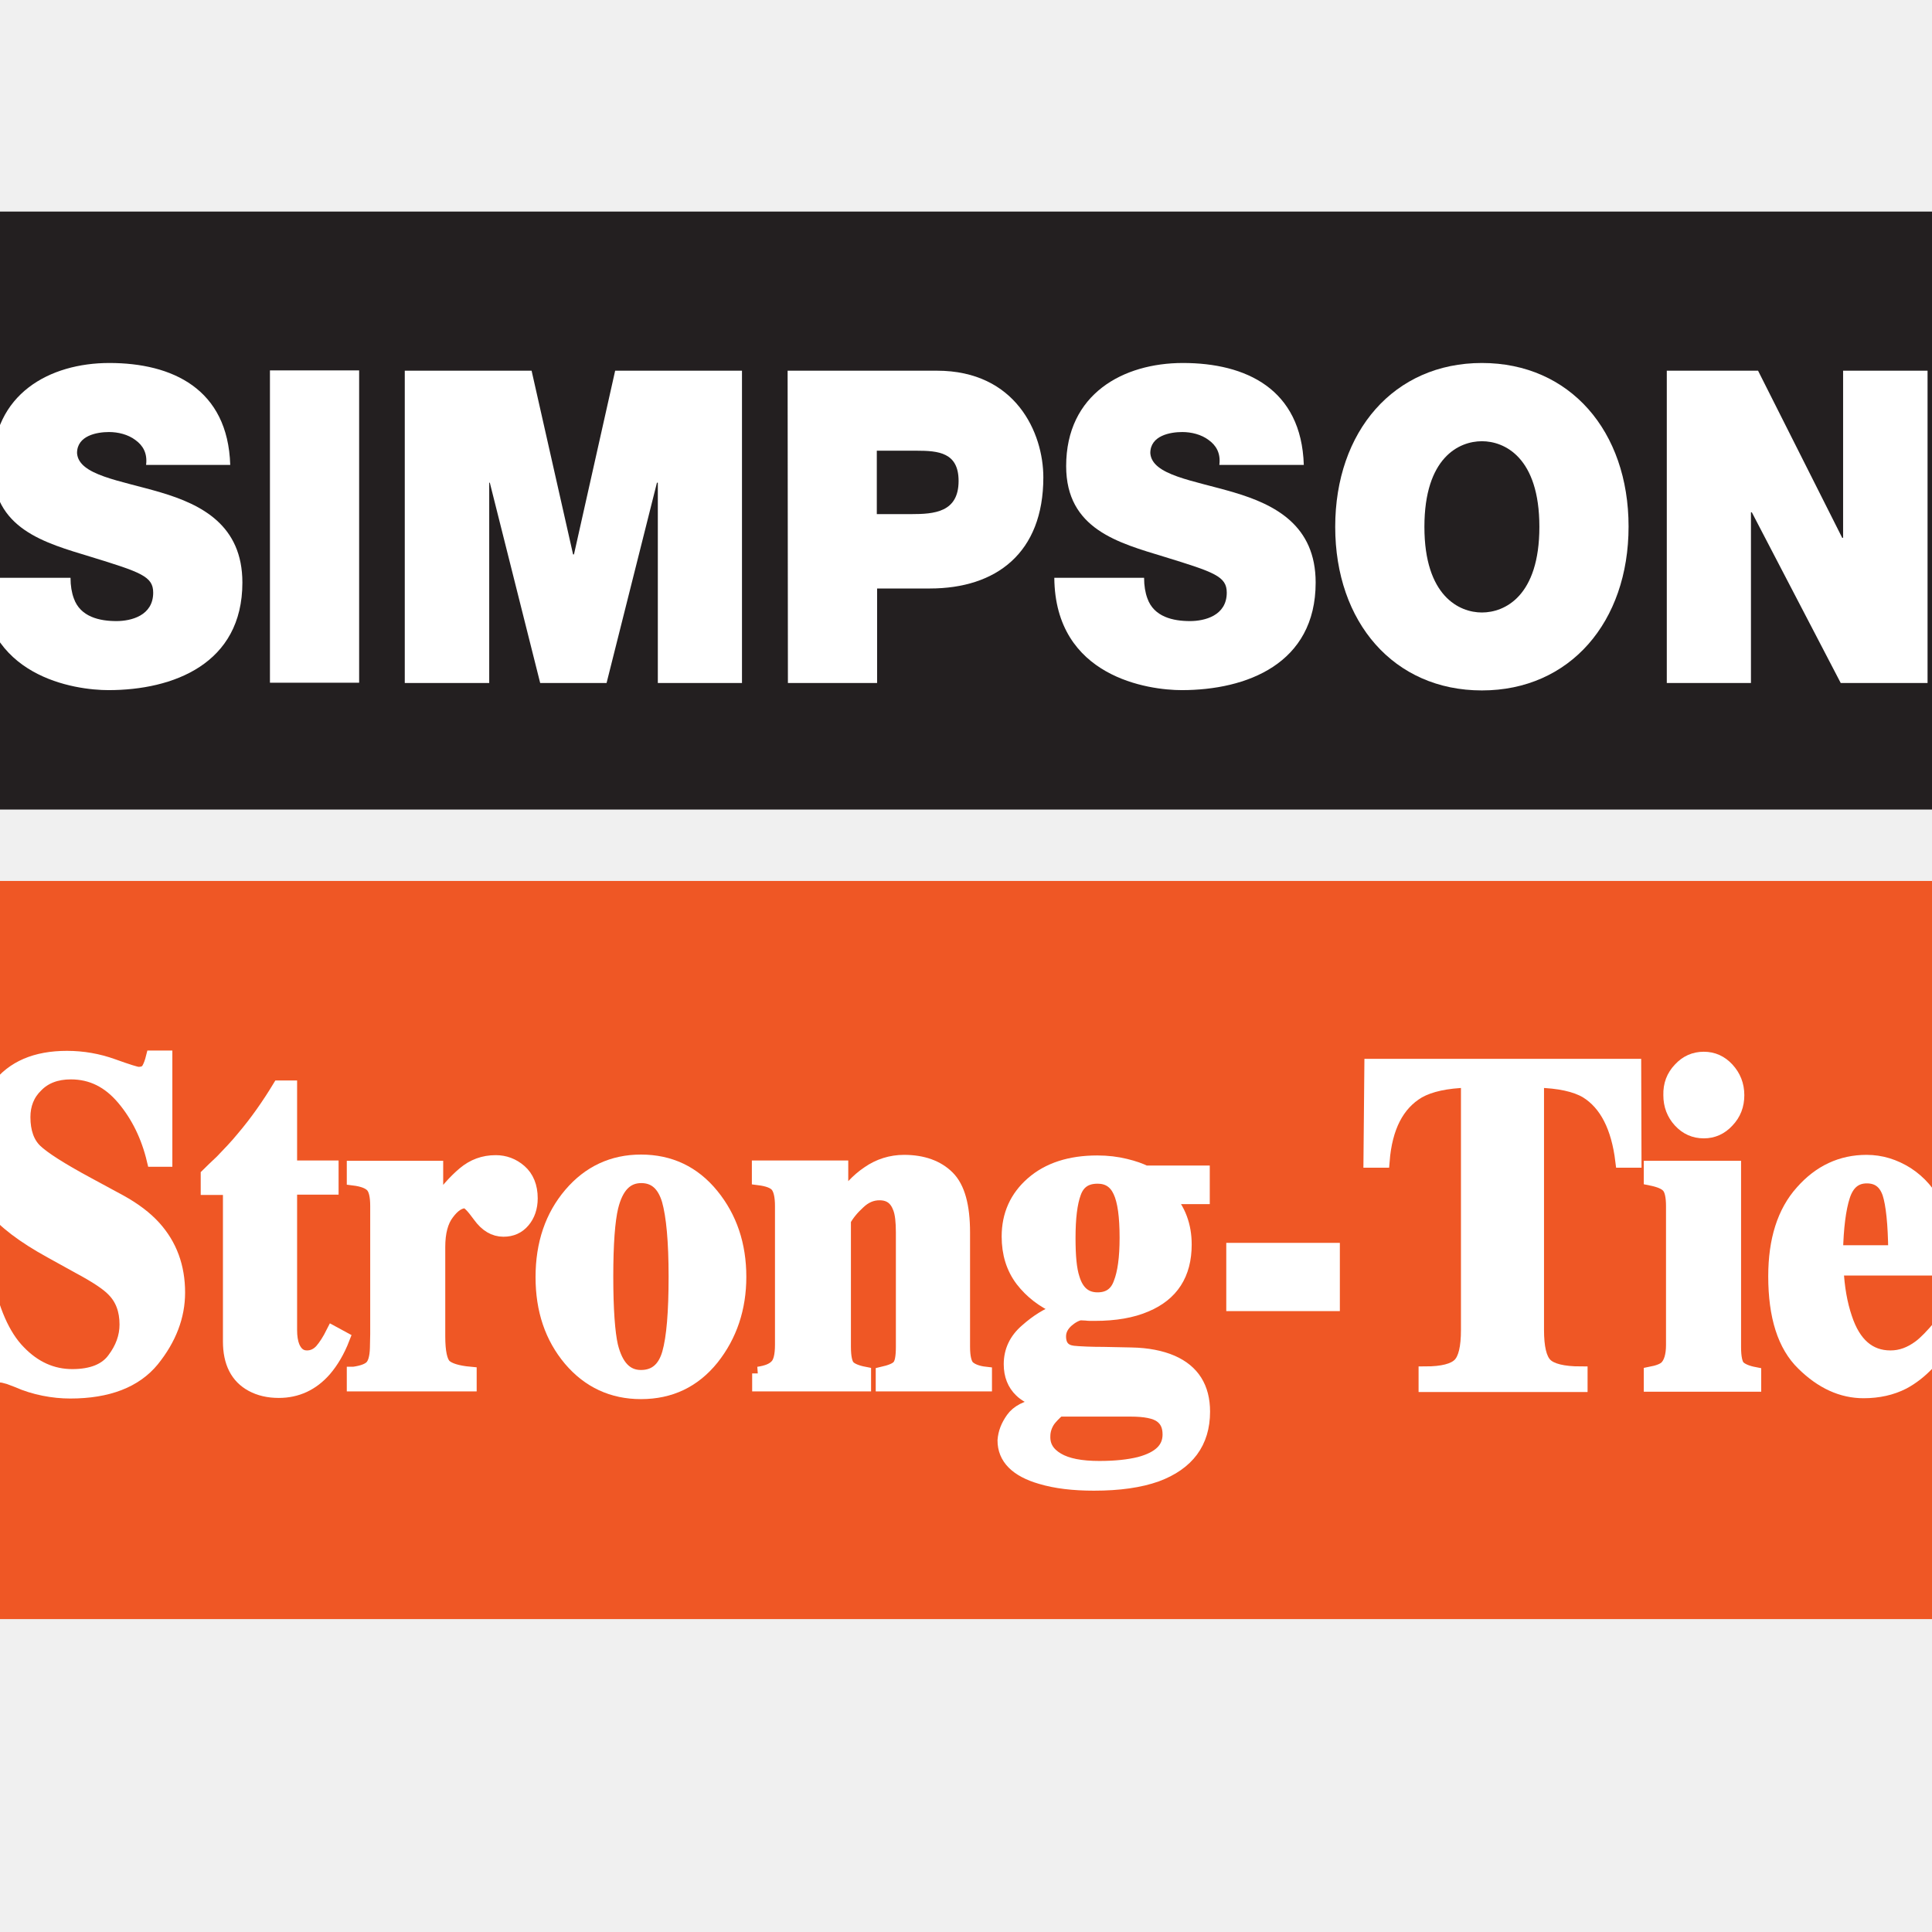
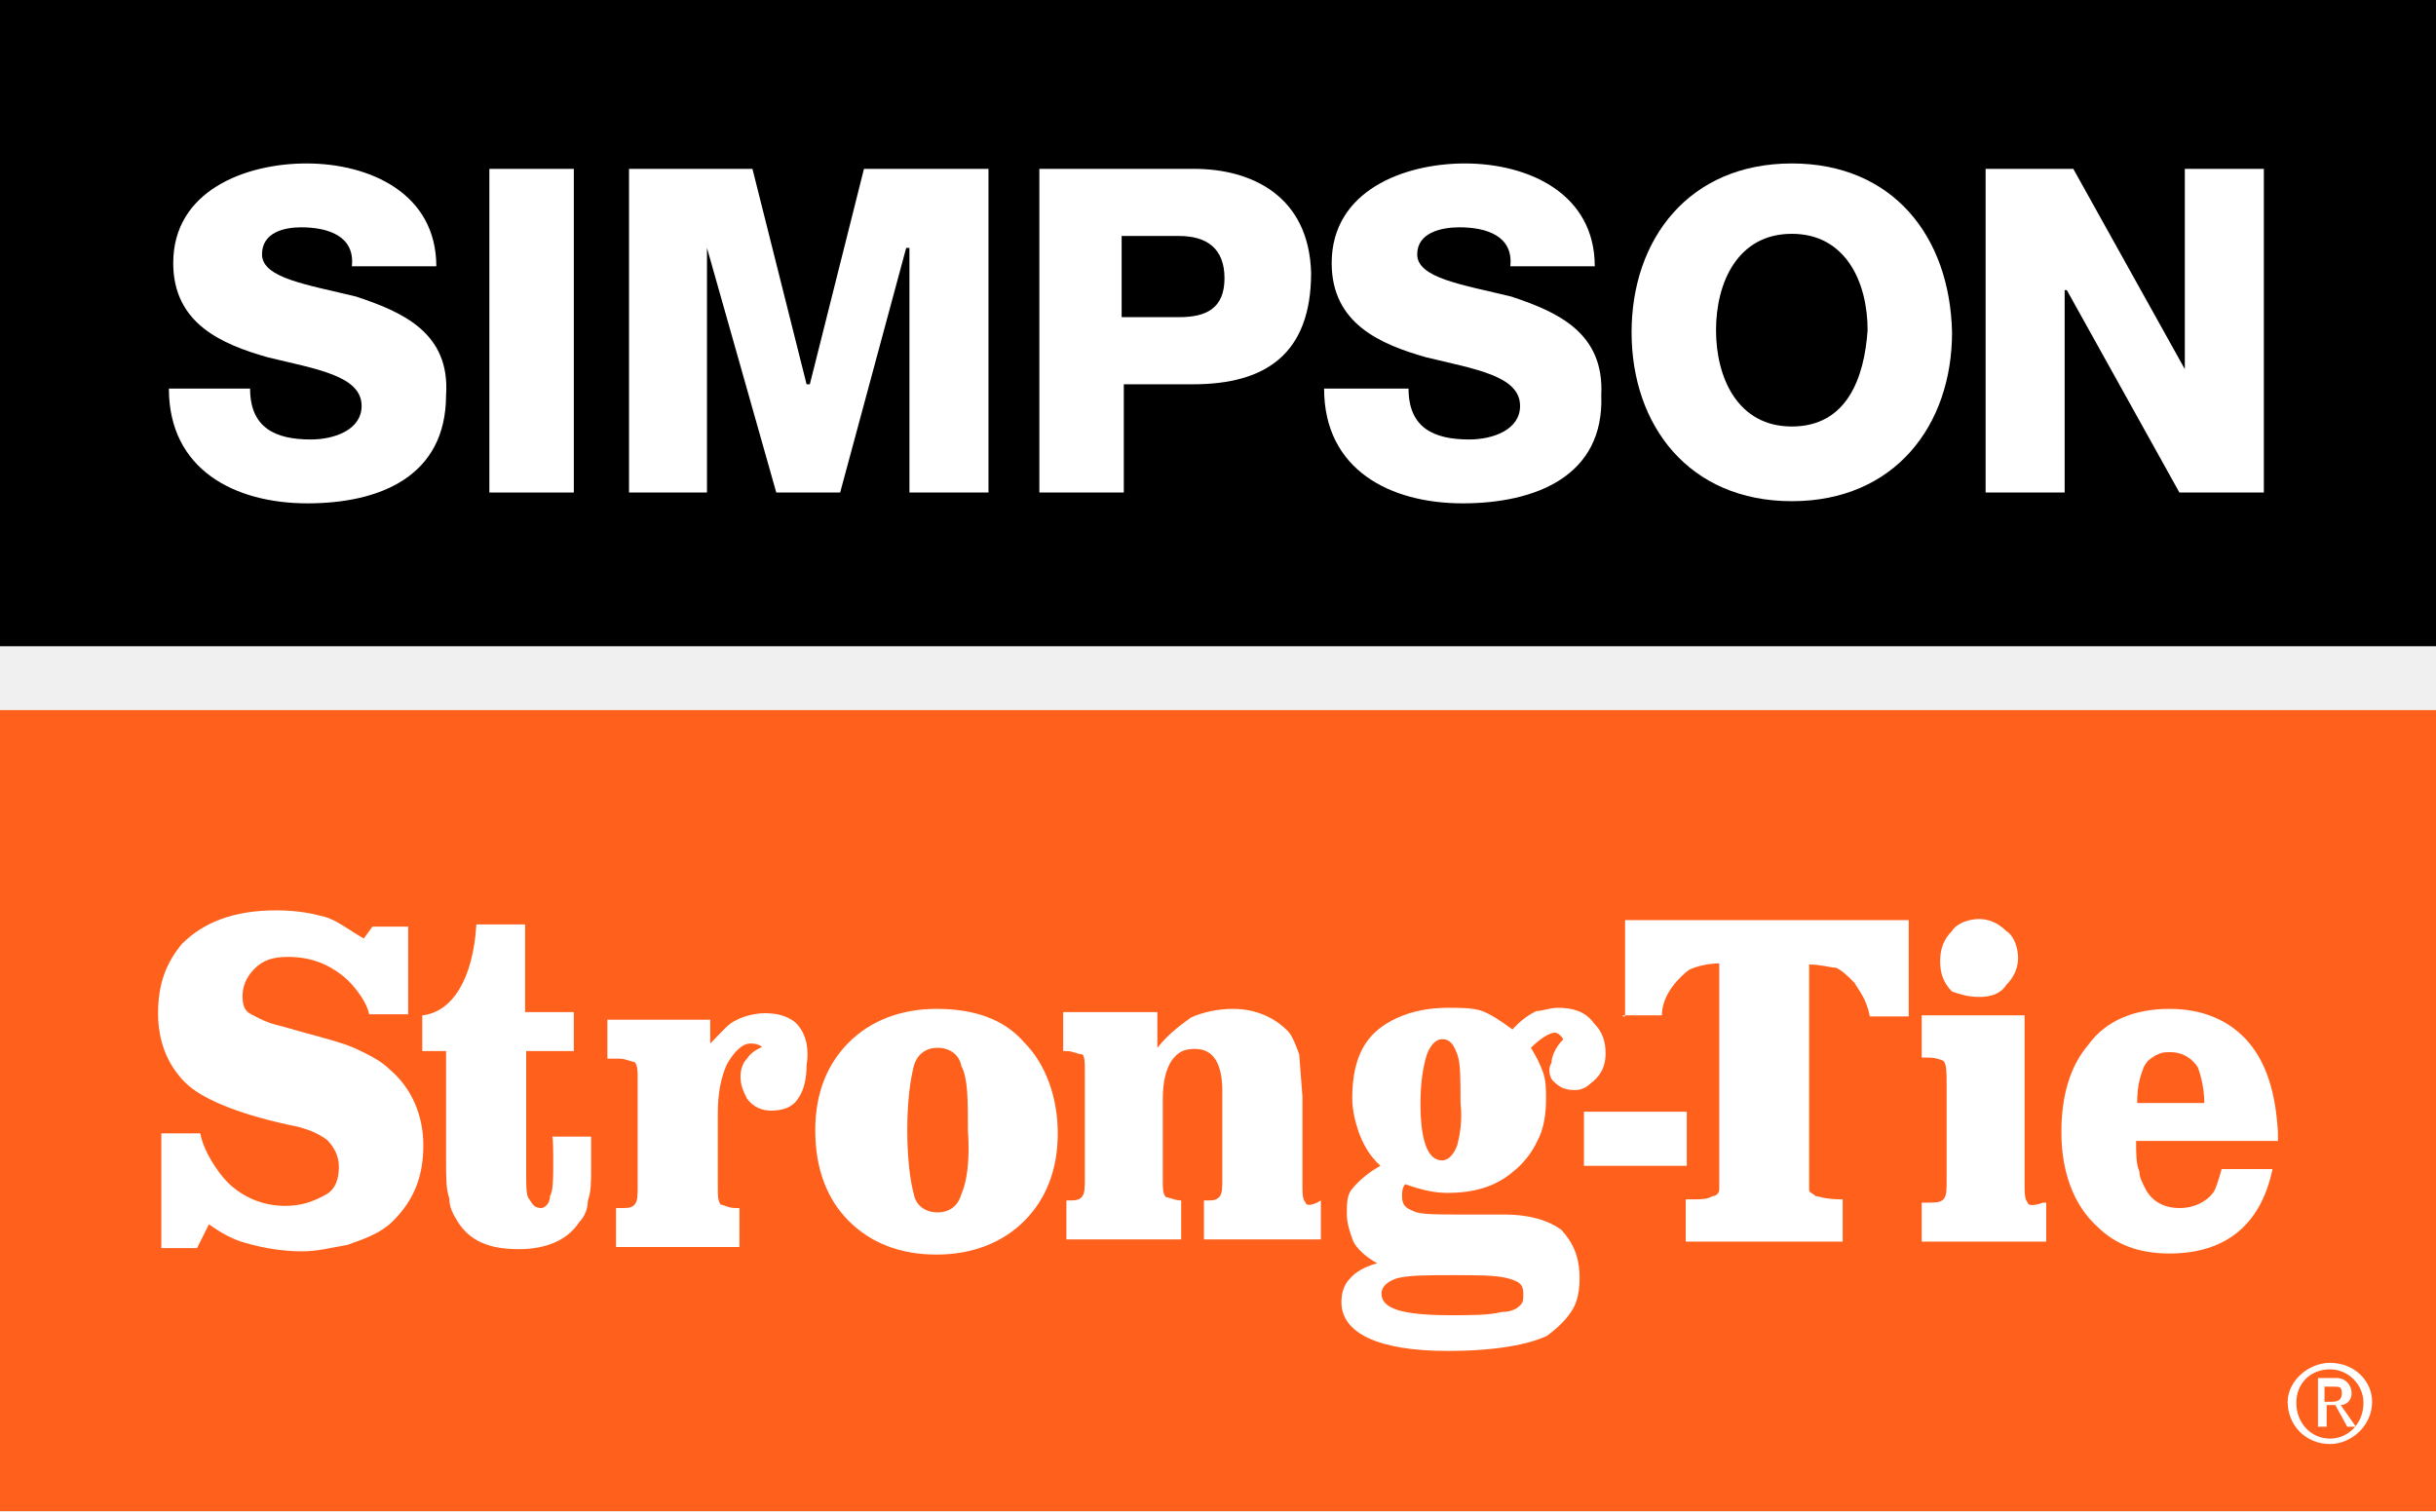
- <svg xmlns="http://www.w3.org/2000/svg" version="1.1" id="layer" x="0px" y="0px" viewBox="0 0 652 652" style="enable-background:new 0 0 652 652;" xml:space="preserve">
+ <svg xmlns="http://www.w3.org/2000/svg" version="1.1" class="sstLogo" x="0px" y="0px" width="100%" height="100%" viewBox="0 0 225 139.6" xml:space="preserve">
  <style type="text/css">
- 	.st0{fill:#231F20;}
- 	.st1{fill:#EF5725;}
- 	.st2{fill:#FFFFFF;}
- 	.st3{fill:none;stroke:#FFFFFF;stroke-width:4.53;stroke-miterlimit:10;}
- </style>
-   <rect x="-59.1" y="71.4" class="st0" width="761.4" height="201.8" />
-   <rect x="-59.1" y="297.3" class="st1" width="761.4" height="249.1" />
-   <path class="st2" d="M23.8,195c0,2.7,0.4,5,1.1,6.9c2.2,6.3,8.7,7.7,14.4,7.7c4.9,0,12.4-1.8,12.4-9.6c0-5.5-4.2-6.9-21.1-12.1  c-15.4-4.7-33.1-9.3-33.1-30.6c0-24.4,19.3-34.8,39.4-34.8c21.2,0,40,8.7,40.8,34.4H49.3c0.5-4-1.1-6.6-3.6-8.4  c-2.5-1.9-5.9-2.7-8.9-2.7c-4.1,0-10.8,1.2-10.8,7.1c0.5,7.5,14.5,9.2,28.3,13.3c13.8,4.1,27.5,11.1,27.5,30.4  c0,27.5-23.4,36.3-45.2,36.3c-11.1,0-42.7-4.3-43-37.9" />
-   <rect x="91.1" y="125" class="st2" width="30.1" height="105.4" />
-   <polyline class="st2" points="136.6,125.1 179.4,125.1 193.4,187.1 193.7,187.1 207.6,125.1 250.4,125.1 250.4,230.5 222,230.5   222,162.9 221.7,162.9 204.7,230.5 182.3,230.5 165.3,162.9 165.1,162.9 165.1,230.5 136.6,230.5 " />
-   <path class="st2" d="M265.8,125.1h50.4c26.6,0,35.9,21,35.9,36c0,25.5-15.9,37.5-38.3,37.5h-17.8v31.9h-30.1 M295.9,173.5h11.6  c7.8,0,16-0.6,16-11.2c0-9.6-6.8-10.2-14.2-10.2h-13.4V173.5z" />
-   <path class="st2" d="M386.1,195c0,2.7,0.4,5,1.1,6.9c2.2,6.3,8.7,7.7,14.4,7.7c4.9,0,12.4-1.8,12.4-9.6c0-5.5-4.2-6.9-21.1-12.1  c-15.4-4.7-33.1-9.3-33.1-30.6c0-24.4,19.3-34.8,39.4-34.8c21.2,0,40,8.7,40.8,34.4h-28.5c0.5-4-1.1-6.6-3.6-8.4  c-2.5-1.9-5.9-2.7-8.9-2.7c-4.1,0-10.8,1.2-10.8,7.1c0.5,7.5,14.5,9.2,28.3,13.3c13.8,4.1,27.5,11.1,27.5,30.4  c0,27.5-23.4,36.3-45.2,36.3c-11.1,0-42.7-4.3-43-37.9" />
-   <path class="st2" d="M500.1,122.5c29.7,0,49.5,23,49.5,55.2S529.8,233,500.1,233c-29.7,0-49.5-23-49.5-55.2S470.4,122.5,500.1,122.5   M500.1,206.7c7.7,0,19.4-5.5,19.4-28.9c0-23.5-11.8-28.9-19.4-28.9c-7.7,0-19.4,5.5-19.4,28.9C480.7,201.2,492.5,206.7,500.1,206.7  " />
-   <polyline class="st2" points="562.5,125.1 593.3,125.1 621.7,181.5 622,181.5 622,125.1 650.5,125.1 650.5,230.5 621.2,230.5   591.2,172.9 590.9,172.9 590.9,230.5 562.5,230.5 " />
-   <path class="st2" d="M-9.3,430.2h4.3c2.3,11.9,6.1,20.6,11.4,26c5.2,5.4,11.2,8.1,18,8.1c6.6,0,11.3-1.9,14-5.6  c2.8-3.7,4.2-7.6,4.2-11.7c0-4.8-1.4-8.7-4.4-11.7c-1.9-2-5.8-4.6-11.6-7.7l-9.4-5.2c-9.3-5.1-15.9-10.1-19.8-15.1  c-3.8-5-5.8-11.1-5.8-18.5c0-7.8,2.5-15,7.6-21.8c5.1-6.8,12.9-10.1,23.4-10.1c5.3,0,10.5,0.9,15.5,2.7c5,1.8,7.9,2.7,8.6,2.7  c1.6,0,2.7-0.5,3.3-1.5c0.6-1,1.1-2.4,1.5-4h4.4v34.7h-4.1c-1.9-8-5.3-15-10.2-20.8c-4.9-5.8-10.7-8.7-17.7-8.7  c-4.9,0-8.8,1.5-11.6,4.4C9.4,369.2,8,372.8,8,377c0,5,1.4,8.8,4,11.3c2.6,2.5,8.5,6.3,17.6,11.2l10.9,5.9c4.9,2.7,8.7,5.6,11.6,8.8  c5.4,6,8.1,13.3,8.1,22c0,8-2.9,15.6-8.7,22.8c-5.8,7.1-15.1,10.7-27.8,10.7c-2.9,0-5.9-0.3-8.9-0.9c-3-0.6-6-1.5-8.9-2.8L3,464.9  l-1.9-0.5l-1.6-0.2c-1.5,0-2.5,0.5-3.1,1.5c-0.6,0.9-1.1,2.3-1.5,4.1h-4.3" />
-   <path class="st3" d="M-9.3,430.2h4.3c2.3,11.9,6.1,20.6,11.4,26c5.2,5.4,11.2,8.1,18,8.1c6.6,0,11.3-1.9,14-5.6  c2.8-3.7,4.2-7.6,4.2-11.7c0-4.8-1.4-8.7-4.4-11.7c-1.9-2-5.8-4.6-11.6-7.7l-9.4-5.2c-9.3-5.1-15.9-10.1-19.8-15.1  c-3.8-5-5.8-11.1-5.8-18.5c0-7.8,2.5-15,7.6-21.8c5.1-6.8,12.9-10.1,23.4-10.1c5.3,0,10.5,0.9,15.5,2.7c5,1.8,7.9,2.7,8.6,2.7  c1.6,0,2.7-0.5,3.3-1.5c0.6-1,1.1-2.4,1.5-4h4.4v34.7h-4.1c-1.9-8-5.3-15-10.2-20.8c-4.9-5.8-10.7-8.7-17.7-8.7  c-4.9,0-8.8,1.5-11.6,4.4C9.4,369.2,8,372.8,8,377c0,5,1.4,8.8,4,11.3c2.6,2.5,8.5,6.3,17.6,11.2l10.9,5.9c4.9,2.7,8.7,5.6,11.6,8.8  c5.4,6,8.1,13.3,8.1,22c0,8-2.9,15.6-8.7,22.8c-5.8,7.1-15.1,10.7-27.8,10.7c-2.9,0-5.9-0.3-8.9-0.9c-3-0.6-6-1.5-8.9-2.8L3,464.9  l-1.9-0.5l-1.6-0.2c-1.5,0-2.5,0.5-3.1,1.5c-0.6,0.9-1.1,2.3-1.5,4.1h-4.3V430.2z" />
-   <path class="st2" d="M70,400.9v-4.4c1.3-1.3,2.9-2.8,4.8-4.6c2.5-2.6,5-5.2,7.2-7.9c4.5-5.3,8.5-11,12.2-17.1H98v27H112v7H98v48  c0,2.2,0.3,4.1,0.9,5.6c1,2.3,2.5,3.5,4.7,3.5c1.9,0,3.5-0.8,4.8-2.2c1.3-1.5,2.6-3.5,3.9-6.1l3.5,1.9c-1.7,4.4-3.8,7.9-6.2,10.7  c-4.2,4.8-9.4,7.2-15.5,7.2c-3.5,0-6.5-0.7-9.1-2.1c-5-2.7-7.5-7.6-7.5-14.7v-51.7" />
-   <path class="st3" d="M70,400.9v-4.4c1.3-1.3,2.9-2.8,4.8-4.6c2.5-2.6,5-5.2,7.2-7.9c4.5-5.3,8.5-11,12.2-17.1H98v27H112v7H98v48  c0,2.2,0.3,4.1,0.9,5.6c1,2.3,2.5,3.5,4.7,3.5c1.9,0,3.5-0.8,4.8-2.2c1.3-1.5,2.6-3.5,3.9-6.1l3.5,1.9c-1.7,4.4-3.8,7.9-6.2,10.7  c-4.2,4.8-9.4,7.2-15.5,7.2c-3.5,0-6.5-0.7-9.1-2.1c-5-2.7-7.5-7.6-7.5-14.7v-51.7H70z" />
-   <path class="st2" d="M119.4,463.5c2.8-0.4,4.8-1.1,5.9-2.2c1.1-1.1,1.7-3.2,1.8-6.3l0.1-4.7V407c0-3.3-0.5-5.6-1.6-6.8  c-1.1-1.2-3.1-2-6.3-2.4v-3.8h28v12.5c3.1-4.4,6.2-7.9,9.3-10.5c3.1-2.6,6.6-3.9,10.7-3.9c3,0,5.8,1,8.2,3.1  c2.4,2.1,3.7,5.2,3.7,9.2c0,3.1-0.9,5.7-2.6,7.7c-1.7,2-3.9,3-6.7,3c-3.1,0-5.8-1.6-8.1-4.8c-2.3-3.2-3.9-4.8-4.8-4.8  c-2,0-4,1.3-6,4c-2,2.6-3,6.4-3,11.3v30.2c0,5.2,0.7,8.5,2.1,9.9c1.4,1.3,4.2,2.2,8.5,2.6v3.8h-39.3" />
-   <path class="st3" d="M119.4,463.5c2.8-0.4,4.8-1.1,5.9-2.2c1.1-1.1,1.7-3.2,1.8-6.3l0.1-4.7V407c0-3.3-0.5-5.6-1.6-6.8  c-1.1-1.2-3.1-2-6.3-2.4v-3.8h28v12.5c3.1-4.4,6.2-7.9,9.3-10.5c3.1-2.6,6.6-3.9,10.7-3.9c3,0,5.8,1,8.2,3.1  c2.4,2.1,3.7,5.2,3.7,9.2c0,3.1-0.9,5.7-2.6,7.7c-1.7,2-3.9,3-6.7,3c-3.1,0-5.8-1.6-8.1-4.8c-2.3-3.2-3.9-4.8-4.8-4.8  c-2,0-4,1.3-6,4c-2,2.6-3,6.4-3,11.3v30.2c0,5.2,0.7,8.5,2.1,9.9c1.4,1.3,4.2,2.2,8.5,2.6v3.8h-39.3V463.5z" />
-   <path class="st2" d="M192.5,403c6.3-7.4,14.3-11.1,23.8-11.1c9.8,0,17.8,3.8,24,11.4c6.2,7.6,9.3,16.8,9.3,27.6  c0,10.6-3.1,19.8-9.2,27.5c-6.2,7.7-14.2,11.5-24.1,11.5c-9.6,0-17.6-3.7-23.9-11.1c-6.3-7.5-9.4-16.7-9.4-27.8  C183,419.7,186.2,410.4,192.5,403 M206.3,454.2c1.7,6.9,5,10.4,10,10.4c4.8,0,7.9-2.7,9.4-7.9c1.5-5.3,2.2-13.9,2.2-25.9  c0-11.9-0.8-20.5-2.3-25.8c-1.6-5.3-4.6-8-9.2-8c-5,0-8.3,3.4-10,10.3c-1.1,4.6-1.7,12.4-1.7,23.5  C204.7,442,205.3,449.8,206.3,454.2" />
-   <path class="st3" d="M206.3,454.2c1.7,6.9,5,10.4,10,10.4c4.8,0,7.9-2.7,9.4-7.9c1.5-5.3,2.2-13.9,2.2-25.9  c0-11.9-0.8-20.5-2.3-25.8c-1.6-5.3-4.6-8-9.2-8c-5,0-8.3,3.4-10,10.3c-1.1,4.6-1.7,12.4-1.7,23.5  C204.7,442,205.3,449.8,206.3,454.2z" />
-   <path class="st3" d="M192.5,403c6.3-7.4,14.3-11.1,23.8-11.1c9.8,0,17.8,3.8,24,11.4c6.2,7.6,9.3,16.8,9.3,27.6  c0,10.6-3.1,19.8-9.2,27.5c-6.2,7.7-14.2,11.5-24.1,11.5c-9.6,0-17.6-3.7-23.9-11.1c-6.3-7.5-9.4-16.7-9.4-27.8  C183,419.7,186.2,410.4,192.5,403z" />
-   <path class="st2" d="M255.9,463.5c2.7-0.4,4.7-1.1,6-2.4c1.3-1.2,1.9-3.6,1.9-7.3V407c0-3.2-0.5-5.5-1.5-6.8c-1-1.3-3.1-2.1-6.3-2.5  v-3.8h28v11.4c2.4-3.8,5.3-7,9-9.5c3.6-2.5,7.7-3.8,12.1-3.8c6.3,0,11.3,1.8,14.8,5.3c3.5,3.5,5.2,9.7,5.2,18.6v38.6  c0,3.6,0.6,5.9,1.7,6.9c1.1,1,3,1.8,5.7,2.1v3.8h-34.7v-3.8c2.6-0.6,4.5-1.3,5.4-2.3c1-1,1.4-3.2,1.4-6.7v-38.6c0-3.6-0.3-6.4-1-8.2  c-1.2-3.3-3.4-4.9-6.8-4.9c-2.6,0-4.9,1-7,3c-2.2,2-3.8,4-4.9,6v42.7c0,3.5,0.5,5.7,1.4,6.7c0.9,1,2.8,1.8,5.4,2.3v3.8h-35.6" />
-   <path class="st3" d="M255.9,463.5c2.7-0.4,4.7-1.1,6-2.4c1.3-1.2,1.9-3.6,1.9-7.3V407c0-3.2-0.5-5.5-1.5-6.8c-1-1.3-3.1-2.1-6.3-2.5  v-3.8h28v11.4c2.4-3.8,5.3-7,9-9.5c3.6-2.5,7.7-3.8,12.1-3.8c6.3,0,11.3,1.8,14.8,5.3c3.5,3.5,5.2,9.7,5.2,18.6v38.6  c0,3.6,0.6,5.9,1.7,6.9c1.1,1,3,1.8,5.7,2.1v3.8h-34.7v-3.8c2.6-0.6,4.5-1.3,5.4-2.3c1-1,1.4-3.2,1.4-6.7v-38.6c0-3.6-0.3-6.4-1-8.2  c-1.2-3.3-3.4-4.9-6.8-4.9c-2.6,0-4.9,1-7,3c-2.2,2-3.8,4-4.9,6v42.7c0,3.5,0.5,5.7,1.4,6.7c0.9,1,2.8,1.8,5.4,2.3v3.8h-35.6V463.5z  " />
-   <path class="st2" d="M341.7,478.8c1.7-2.4,4.8-4,9.1-4.7V473c-2.9-1.2-5-2.4-6.3-3.7c-2.3-2.2-3.5-5.2-3.5-8.9  c0-4.5,1.8-8.3,5.4-11.4c3.6-3.2,7.2-5.4,10.6-6.6v-1.1c-5-2.2-9-5.3-12.1-9.3c-3.1-4.1-4.6-9-4.6-14.7c0-7.3,2.7-13.3,8.1-18  c5.4-4.7,12.7-7.1,21.9-7.1c3.5,0,6.6,0.4,9.5,1.1c2.9,0.7,5.1,1.5,6.7,2.3h19.5v8.5h-12c1.9,2,3.4,4.4,4.4,7.1  c1,2.7,1.5,5.6,1.5,8.8c0,10-4.4,16.8-13.2,20.5c-4.6,2-10.4,3-17.2,3c-1.5,0-2.5,0-2.9-0.1l-2.1-0.1c-1.4,0.3-2.9,1.1-4.5,2.5  c-1.6,1.5-2.5,3.2-2.5,5.2c0,1.6,0.4,2.9,1.2,3.8c0.8,0.9,1.9,1.4,3.4,1.6c0.7,0.1,2.3,0.2,4.6,0.3c2.4,0.1,4.2,0.1,5.5,0.1l9.6,0.2  c5.4,0.1,10,1,13.7,2.6c7.1,3.1,10.6,8.7,10.6,16.8c0,10.4-5.3,17.5-15.8,21.4c-5.6,2-12.6,3-21.1,3c-6.9,0-12.9-0.7-17.9-2.2  c-8.3-2.4-12.4-6.6-12.4-12.5C339.1,483.5,340,481.2,341.7,478.8 M356.9,492.5c3.2,1.9,7.9,2.8,14.1,2.8c5.5,0,10-0.5,13.6-1.4  c6.7-1.8,10-5,10-9.8c0-2.8-0.9-4.8-2.8-6.2c-1.9-1.4-5.3-2.1-10.3-2.1h-24.2c-1.5,1.3-2.6,2.5-3.3,3.4c-1.2,1.7-1.8,3.6-1.8,5.5  C352.1,488.1,353.7,490.6,356.9,492.5 M362.1,431.4c1.4,4.7,4.2,7,8.3,7c3.7,0,6.3-1.7,7.6-5.3c1.4-3.5,2.1-8.6,2.1-15.4  c0-7.2-0.7-12.4-2.2-15.6c-1.5-3.3-4-4.9-7.5-4.9c-3.9,0-6.5,1.7-7.8,5.3c-1.3,3.5-1.9,8.6-1.9,15.3  C360.7,423.9,361.1,428.4,362.1,431.4" />
-   <path class="st3" d="M362.1,431.4c1.4,4.7,4.2,7,8.3,7c3.7,0,6.3-1.7,7.6-5.3c1.4-3.5,2.1-8.6,2.1-15.4c0-7.2-0.7-12.4-2.2-15.6  c-1.5-3.3-4-4.9-7.5-4.9c-3.9,0-6.5,1.7-7.8,5.3c-1.3,3.5-1.9,8.6-1.9,15.3C360.7,423.9,361.1,428.4,362.1,431.4z" />
-   <path class="st3" d="M356.9,492.5c3.2,1.9,7.9,2.8,14.1,2.8c5.5,0,10-0.5,13.6-1.4c6.7-1.8,10-5,10-9.8c0-2.8-0.9-4.8-2.8-6.2  c-1.9-1.4-5.3-2.1-10.3-2.1h-24.2c-1.5,1.3-2.6,2.5-3.3,3.4c-1.2,1.7-1.8,3.6-1.8,5.5C352.1,488.1,353.7,490.6,356.9,492.5z" />
-   <path class="st3" d="M341.7,478.8c1.7-2.4,4.8-4,9.1-4.7V473c-2.9-1.2-5-2.4-6.3-3.7c-2.3-2.2-3.5-5.2-3.5-8.9  c0-4.5,1.8-8.3,5.4-11.4c3.6-3.2,7.2-5.4,10.6-6.6v-1.1c-5-2.2-9-5.3-12.1-9.3c-3.1-4.1-4.6-9-4.6-14.7c0-7.3,2.7-13.3,8.1-18  c5.4-4.7,12.7-7.1,21.9-7.1c3.5,0,6.6,0.4,9.5,1.1c2.9,0.7,5.1,1.5,6.7,2.3h19.5v8.5h-12c1.9,2,3.4,4.4,4.4,7.1  c1,2.7,1.5,5.6,1.5,8.8c0,10-4.4,16.8-13.2,20.5c-4.6,2-10.4,3-17.2,3c-1.5,0-2.5,0-2.9-0.1l-2.1-0.1c-1.4,0.3-2.9,1.1-4.5,2.5  c-1.6,1.5-2.5,3.2-2.5,5.2c0,1.6,0.4,2.9,1.2,3.8c0.8,0.9,1.9,1.4,3.4,1.6c0.7,0.1,2.3,0.2,4.6,0.3c2.4,0.1,4.2,0.1,5.5,0.1l9.6,0.2  c5.4,0.1,10,1,13.7,2.6c7.1,3.1,10.6,8.7,10.6,16.8c0,10.4-5.3,17.5-15.8,21.4c-5.6,2-12.6,3-21.1,3c-6.9,0-12.9-0.7-17.9-2.2  c-8.3-2.4-12.4-6.6-12.4-12.5C339.1,483.5,340,481.2,341.7,478.8z" />
-   <rect x="416.1" y="421.6" class="st2" width="33.8" height="18.5" />
-   <rect x="416.1" y="421.7" class="st3" width="33.8" height="18.5" />
-   <path class="st2" d="M462.7,359.6h88.9l0.1,32.2h-4.3c-1.4-11.5-5.4-19.3-12-23.4c-3.7-2.2-9.2-3.4-16.6-3.6v84  c0,5.9,0.9,9.8,2.8,11.7c1.9,1.9,5.9,2.9,11.9,2.9v4.1H481v-4.1c5.8,0,9.6-1,11.5-2.9c1.9-1.9,2.8-5.8,2.8-11.7v-84  c-7.2,0.2-12.7,1.4-16.6,3.6c-7.1,4.2-11.1,12-12,23.4h-4.3" />
-   <path class="st3" d="M462.7,359.6h88.9l0.1,32.2h-4.3c-1.4-11.5-5.4-19.3-12-23.4c-3.7-2.2-9.2-3.4-16.6-3.6v84  c0,5.9,0.9,9.8,2.8,11.7c1.9,1.9,5.9,2.9,11.9,2.9v4.1H481v-4.1c5.8,0,9.6-1,11.5-2.9c1.9-1.9,2.8-5.8,2.8-11.7v-84  c-7.2,0.2-12.7,1.4-16.6,3.6c-7.1,4.2-11.1,12-12,23.4h-4.3L462.7,359.6z" />
-   <path class="st2" d="M557,463.5c2.6-0.5,4.4-1.2,5.3-2.1c1.4-1.4,2.2-3.9,2.2-7.5V407c0-3.2-0.5-5.5-1.5-6.6c-1-1.2-3-2-6-2.6v-3.8  h28.3v60.6c0,3.5,0.5,5.7,1.4,6.7c1,1,2.8,1.8,5.4,2.3v3.8H557 M566.9,360.8c2.2-2.4,4.9-3.6,8.1-3.6c3.1,0,5.8,1.2,8,3.6  c2.2,2.4,3.4,5.3,3.4,8.8c0,3.4-1.1,6.3-3.4,8.7c-2.2,2.4-4.9,3.6-8,3.6c-3.2,0-5.9-1.2-8.1-3.6c-2.2-2.4-3.3-5.3-3.3-8.7  C563.5,366.1,564.6,363.2,566.9,360.8" />
-   <path class="st3" d="M566.9,360.8c2.2-2.4,4.9-3.6,8.1-3.6c3.1,0,5.8,1.2,8,3.6c2.2,2.4,3.4,5.3,3.4,8.8c0,3.4-1.1,6.3-3.4,8.7  c-2.2,2.4-4.9,3.6-8,3.6c-3.2,0-5.9-1.2-8.1-3.6c-2.2-2.4-3.3-5.3-3.3-8.7C563.5,366.1,564.6,363.2,566.9,360.8z" />
-   <path class="st3" d="M557,463.5c2.6-0.5,4.4-1.2,5.3-2.1c1.4-1.4,2.2-3.9,2.2-7.5V407c0-3.2-0.5-5.5-1.5-6.6c-1-1.2-3-2-6-2.6v-3.8  h28.3v60.6c0,3.5,0.5,5.7,1.4,6.7c1,1,2.8,1.8,5.4,2.3v3.8H557V463.5z" />
-   <path class="st2" d="M608.1,402.2c6-6.8,13.3-10.2,21.8-10.2c4.9,0,9.4,1.4,13.7,4.1c4.3,2.8,7.6,6.6,9.9,11.5  c1.7,3.7,2.9,8.5,3.6,14.3c0.3,2.7,0.5,4.8,0.5,6.3h-37.7c0.3,6.4,1.3,11.9,2.9,16.6c2.9,8.8,8,13.2,15.2,13.2  c3.5,0,6.7-1.2,9.8-3.5c1.9-1.4,4.2-3.8,7-7.1l3.4,2.3c-4.6,8.1-9.9,13.7-15.9,16.9c-3.9,2-8.4,3-13.4,3c-7.3,0-14.1-3.1-20.4-9.3  c-6.4-6.2-9.5-16.1-9.5-29.6C599,418.5,602,409,608.1,402.2 M639.5,422.4c-0.1-9.4-0.8-16-2-19.7c-1.3-3.7-3.7-5.6-7.5-5.6  c-3.9,0-6.5,2.2-7.9,6.5c-1.4,4.3-2.2,10.6-2.4,18.9H639.5z" />
-   <path class="st3" d="M639.5,422.4c-0.1-9.4-0.8-16-2-19.7c-1.3-3.7-3.7-5.6-7.5-5.6c-3.9,0-6.5,2.2-7.9,6.5  c-1.4,4.3-2.2,10.6-2.4,18.9H639.5z" />
-   <path class="st3" d="M608.1,402.2c6-6.8,13.3-10.2,21.8-10.2c4.9,0,9.4,1.4,13.7,4.1c4.3,2.8,7.6,6.6,9.9,11.5  c1.7,3.7,2.9,8.5,3.6,14.3c0.3,2.7,0.5,4.8,0.5,6.3h-37.7c0.3,6.4,1.3,11.9,2.9,16.6c2.9,8.8,8,13.2,15.2,13.2  c3.5,0,6.7-1.2,9.8-3.5c1.9-1.4,4.2-3.8,7-7.1l3.4,2.3c-4.6,8.1-9.9,13.7-15.9,16.9c-3.9,2-8.4,3-13.4,3c-7.3,0-14.1-3.1-20.4-9.3  c-6.4-6.2-9.5-16.1-9.5-29.6C599,418.5,602,409,608.1,402.2z" />
-   <path class="st0" d="M699.2,568.2c-2.1,2.1-4.6,3.2-7.5,3.2c-3,0-5.6-1.1-7.7-3.2c-2.1-2.1-3.1-4.8-3.1-8c0-3.3,1.1-6,3.3-8.2  c2.1-2,4.6-3,7.4-3c3,0,5.5,1.1,7.6,3.3c2.1,2.2,3.2,4.8,3.2,7.9C702.4,563.4,701.4,566,699.2,568.2 M685.3,553.7  c-1.7,1.8-2.6,4-2.6,6.5c0,2.6,0.9,4.8,2.6,6.6c1.7,1.8,3.8,2.7,6.3,2.7c2.4,0,4.5-0.9,6.3-2.7c1.7-1.8,2.6-4,2.6-6.6  c0-2.5-0.9-4.7-2.6-6.5c-1.7-1.9-3.8-2.8-6.3-2.8C689.2,550.9,687.1,551.8,685.3,553.7 M686.9,566.4V554c0.7,0,1.9,0,3.3,0  c1.5,0,2.3,0,2.5,0l2.3,0.6c1.1,0.6,1.6,1.6,1.6,3l-0.8,2.3l-2.1,0.8l1.7,0.7l1.1,2.8v1.1l0,0.4l0.1,0.4l0.1,0.4h-3l-0.2-1.7  l-0.2-1.5l-0.9-0.9l-1.1-0.2l-0.7,0h-0.6v4.4H686.9z M692.6,556.4l-1.8-0.3h-0.7v3.6h1.2l1.7-0.5l0.6-1.5L692.6,556.4" />
+       
+         .sstLogoTopBlackBar {fill: black}
+         .sstLogoBottomOrangeBar {fill: #ff601b}
+         .sstLogoTextColor {fill: white}
+       
+   </style>
+   <rect class="sstLogoTopBlackBar" width="225" height="59.7" />
+   <rect class="sstLogoBottomOrangeBar" y="65.6" width="225" height="74" />
+   <g>
+     <path class="sstLogoTextColor" d="M149.9,93.8h3.6c0-2,1.7-3.6,2.5-4.2c0.6-0.3,1.7-0.6,2.8-0.6v18.4c0,1.4,0,2.2,0,2.5c0,0.3-0.3,0.6-0.6,0.6     c-0.6,0.3-0.8,0.3-2.5,0.3v3.9h14.5v-3.9c-1.7,0-2.2-0.3-2.5-0.3c-0.3-0.3-0.6-0.3-0.6-0.6c0-0.3,0-1.1,0-2.5V89.1     c1.1,0,2,0.3,2.5,0.3c0.6,0.3,1.1,0.8,1.7,1.4c0.3,0.6,1.1,1.4,1.4,3.1h3.6v-8.9h-26.2v8.9H149.9z" />
+     <path class="sstLogoTextColor" d="M187.3,111.1c-0.3-0.3-0.3-0.8-0.3-2V93.8h-9.5v3.9h0.6c0.8,0,1.4,0.3,1.4,0.3c0.3,0.3,0.3,1.1,0.3,2.2v8.9     c0,0.8,0,1.4-0.3,1.7s-0.8,0.3-1.4,0.3h-0.6v3.6H189v-3.6h-0.3C187.9,111.4,187.3,111.4,187.3,111.1z" />
+     <rect class="sstLogoTextColor" x="146.3" y="102.7" width="9.5" height="5" />
+     <path class="sstLogoTextColor" d="M143.5,99.9c0.6,0.6,1.1,0.8,2,0.8c0.6,0,1.1-0.3,1.4-0.6c0.8-0.6,1.4-1.4,1.4-2.8c0-1.1-0.3-2-1.1-2.8     c-0.8-1.1-2-1.4-3.3-1.4c-0.8,0-1.4,0.3-2,0.3c-0.6,0.3-1.4,0.8-2.2,1.7c-1.1-0.8-2-1.4-2.8-1.7s-2-0.3-3.1-0.3     c-2.5,0-4.5,0.6-6.1,1.7c-2,1.4-2.8,3.6-2.8,6.7c0,1.1,0.3,2.2,0.6,3.1c0.3,0.8,0.8,2,2,3.1c-1.1,0.6-2,1.4-2.5,2     c-0.6,0.6-0.6,1.4-0.6,2.5c0,0.8,0.3,1.7,0.6,2.5c0.3,0.6,1.1,1.4,2.2,2c-1.1,0.3-2,0.8-2.5,1.4c-0.6,0.6-0.8,1.4-0.8,2.2     c0,2.8,3.3,4.5,9.8,4.5c4.5,0,7.5-0.6,9.2-1.4c0.8-0.6,1.7-1.4,2.2-2.2c0.6-0.8,0.8-2,0.8-3.1c0-2-0.6-3.3-1.7-4.5     c-1.1-0.8-2.8-1.4-5.3-1.4c-0.3,0-1.1,0-2.5,0c-0.6,0-0.8,0-1.1,0c-2.5,0-4.2,0-4.7-0.3c-0.8-0.3-1.1-0.6-1.1-1.4     c0-0.3,0-0.8,0.3-1.1c1.7,0.6,2.8,0.8,3.9,0.8c2.5,0,4.5-0.6,6.1-2c0.8-0.6,1.7-1.7,2.2-2.8c0.6-1.1,0.8-2.5,0.8-3.9     c0-0.8,0-1.7-0.3-2.5c-0.3-0.8-0.6-1.4-1.1-2.2c0.8-0.8,1.7-1.4,2.2-1.4c0.3,0,0.6,0.3,0.8,0.6c-0.8,0.8-1.1,1.7-1.1,2.2     C142.9,98.8,143.2,99.7,143.5,99.9z M129,118.1c1.1-0.3,2.8-0.3,5.3-0.3c2.2,0,3.9,0,5,0.3c1.1,0.3,1.4,0.6,1.4,1.4     c0,0.6,0,0.8-0.3,1.1c-0.3,0.3-0.8,0.6-1.7,0.6c-1.1,0.3-2.8,0.3-4.7,0.3c-4.5,0-6.4-0.6-6.4-2C127.6,118.9,128.1,118.4,129,118.1z       M134.6,105.8c-0.3,0.8-0.8,1.4-1.4,1.4c-1.4,0-2-2-2-5.3c0-2,0.3-3.6,0.6-4.5c0.3-0.8,0.8-1.4,1.4-1.4c0.8,0,1.1,0.6,1.4,1.4     c0.3,0.8,0.3,2.2,0.3,4.5C135.1,103.6,134.8,105,134.6,105.8z" />
+     <path class="sstLogoTextColor" d="M120.6,111.1c-0.3-0.3-0.3-0.8-0.3-1.7v-8.1l-0.3-3.9c-0.3-0.8-0.6-1.7-1.1-2.2c-1.1-1.1-2.8-2-5-2c-1.4,0-2.8,0.3-3.9,0.8     c-0.8,0.6-2,1.4-3.1,2.8v-3.3h-8.7v3.6h0.3c0.6,0,1.1,0.3,1.4,0.3c0.3,0,0.3,0.8,0.3,1.7v9.8c0,0.8,0,1.4-0.3,1.7     c-0.3,0.3-0.6,0.3-1.4,0.3v3.6h10.6v-3.6c-0.6,0-1.1-0.3-1.4-0.3c-0.3-0.3-0.3-0.8-0.3-1.7v-7.3c0-1.7,0.3-2.8,0.8-3.6     c0.6-0.8,1.1-1.1,2.2-1.1c1.7,0,2.5,1.4,2.5,3.9v8.1c0,0.8,0,1.4-0.3,1.7s-0.6,0.3-1.4,0.3v3.6H122v-3.6     C121.2,111.4,120.6,111.4,120.6,111.1z" />
+     <path class="sstLogoTextColor" d="M73.4,94.4c-0.8-0.6-1.7-0.8-2.8-0.8c-0.8,0-2,0.3-2.5,0.6c-0.8,0.3-1.4,1.1-2.5,2.2v-2.2h-9.5v3.6h1.1     c0.6,0,1.1,0.3,1.4,0.3c0.3,0.3,0.3,0.8,0.3,1.7v9.8c0,0.8,0,1.4-0.3,1.7c-0.3,0.3-0.6,0.3-1.4,0.3h-0.3v3.6h11.4v-3.6h-0.3     c-0.8,0-1.1-0.3-1.4-0.3c-0.3-0.3-0.3-0.8-0.3-1.7v-6.7c0-2,0.3-3.3,0.8-4.5c0.6-1.1,1.4-2,2.2-2c0.3,0,0.6,0,1.1,0.3     c-0.6,0.3-1.1,0.6-1.4,1.1c-0.3,0.3-0.6,0.8-0.6,1.7c0,0.8,0.3,1.4,0.6,2c0.6,0.8,1.4,1.1,2.2,1.1c1.1,0,2-0.3,2.5-1.1     c0.6-0.8,0.8-2,0.8-3.1C74.8,96.6,74.3,95.2,73.4,94.4z" />
+     <path class="sstLogoTextColor" d="M207.7,96.3c-1.7-2-4.2-3.1-7.3-3.1c-3.3,0-5.9,1.1-7.5,3.3c-1.7,2-2.5,4.7-2.5,8.1c0,3.6,1.1,6.7,3.3,8.7     c1.7,1.7,3.9,2.5,6.7,2.5c5,0,8.4-2.5,9.5-7.8h-4.7c-0.3,1.1-0.6,2-0.8,2.2c-0.6,0.8-1.7,1.4-3.1,1.4s-2.5-0.6-3.1-1.7     c-0.3-0.6-0.6-1.1-0.6-1.7c-0.3-0.6-0.3-1.7-0.3-2.8h13.1c0-0.6,0-0.8,0-0.8C210.2,101.1,209.4,98.3,207.7,96.3z M197.4,101.9     c0-1.7,0.3-2.5,0.6-3.3c0.3-0.6,0.6-0.8,1.1-1.1c0.6-0.3,0.8-0.3,1.4-0.3c1.1,0,2,0.6,2.5,1.4c0.3,0.8,0.6,2,0.6,3.3H197.4z" />
+     <path class="sstLogoTextColor" d="M215.2,125.9c-2,0-3.9,1.7-3.9,3.6c0,2.2,1.7,3.9,3.9,3.9c2,0,3.9-1.7,3.9-3.9C219.1,127.6,217.5,125.9,215.2,125.9z       M215.2,132.9c-1.7,0-3.1-1.4-3.1-3.3s1.4-3.1,3.1-3.1c1.7,0,3.1,1.4,3.1,3.1C218.3,131.5,216.9,132.9,215.2,132.9z" />
+     <path class="sstLogoTextColor" d="M51.1,106.9c0,2,0,3.1-0.3,3.6c0,0.8-0.6,1.1-0.8,1.1c-0.6,0-0.8-0.3-1.1-0.8c-0.3-0.3-0.3-1.1-0.3-2.5V97.1H53v-3.6h-4.5     v-8.1h-4.5c-0.3,5-2.2,8.1-5,8.4v3.3h2.2v10c0,1.7,0,2.8,0.3,3.6c0,0.8,0.3,1.4,0.8,2.2c1.1,1.7,2.8,2.5,5.6,2.5     c2.5,0,4.5-0.8,5.6-2.5c0.6-0.6,0.8-1.4,0.8-2c0.3-0.8,0.3-1.7,0.3-3.1V105h-3.6C51.1,105,51.1,106.9,51.1,106.9z" />
+     <path class="sstLogoTextColor" d="M182.8,92.1c1.1,0,2-0.3,2.5-1.1c0.8-0.8,1.1-1.7,1.1-2.5c0-0.8-0.3-2-1.1-2.5c-0.8-0.8-1.7-1.1-2.5-1.1s-2,0.3-2.5,1.1     c-0.8,0.8-1.1,1.7-1.1,2.8s0.3,2,1.1,2.8C180.9,91.8,181.7,92.1,182.8,92.1z" />
+     <path class="sstLogoTextColor" d="M36,98.8c-0.8-0.8-2-1.4-3.3-2c-1.4-0.6-3.6-1.1-6.7-2c-1.4-0.3-2.2-0.8-2.8-1.1c-0.6-0.3-0.8-0.8-0.8-1.7     c0-0.8,0.3-1.7,1.1-2.5c0.8-0.8,1.7-1.1,3.1-1.1c2,0,3.6,0.6,5,1.7c0.8,0.6,2.2,2.2,2.5,3.6h3.6v-8.1h-3.3l-0.8,1.1     c-1.4-0.8-2.5-1.7-3.6-2c-1.1-0.3-2.5-0.6-4.5-0.6c-3.9,0-6.7,1.1-8.7,3.1c-1.4,1.7-2.2,3.6-2.2,6.4c0,2.5,0.8,4.7,2.5,6.4     c1.4,1.4,4.5,2.8,9.5,3.9c1.7,0.3,2.8,0.8,3.6,1.4c0.6,0.6,1.1,1.4,1.1,2.5s-0.3,2-1.1,2.5c-1.4,0.8-2.5,1.1-3.9,1.1     c-2,0-3.9-0.8-5.3-2.2c-0.8-0.8-2.2-2.8-2.5-4.5h-3.6v10.6h3.3l1.1-2.2c1.1,0.8,2.2,1.4,3.3,1.7c2,0.6,3.9,0.8,5.3,0.8     s2.5-0.3,4.2-0.6c1.7-0.6,3.1-1.1,4.2-2.2c2-2,2.8-4.2,2.8-7C39.1,103,38,100.5,36,98.8z" />
+     <path class="sstLogoTextColor" d="M217.2,128.7c0-0.8-0.6-1.4-1.4-1.4h-1.7v4.5h0.8v-2h0.8l1.1,2h0.8l-1.4-2C216.6,129.8,217.2,129.5,217.2,128.7z       M214.7,129.5v-1.4h0.8c0.6,0,0.8,0,0.8,0.6c0,0.8-0.6,0.8-1.1,0.8H214.7z" />
+     <path class="sstLogoTextColor" d="M86.5,93.2c-3.3,0-6.1,1.1-8.1,3.1c-2,2-3.1,4.7-3.1,8.1c0,3.6,1.1,6.4,3.1,8.4c2,2,4.7,3.1,8.1,3.1c3.3,0,6.1-1.1,8.1-3.1     c2-2,3.1-4.7,3.1-8.1c0-3.3-1.1-6.4-3.1-8.4C92.7,94.1,89.9,93.2,86.5,93.2z M88.8,110.3c-0.3,1.1-1.1,1.7-2.2,1.7s-2-0.6-2.2-1.7     c-0.3-1.1-0.6-3.1-0.6-5.9s0.3-4.7,0.6-5.9c0.3-1.1,1.1-1.7,2.2-1.7s2,0.6,2.2,1.7c0.6,1.1,0.6,3.1,0.6,5.9     C89.6,107.2,89.3,109.2,88.8,110.3z" />
+   </g>
+   <g>
+     <polygon class="sstLogoTextColor" points="74.8,35.5 74.5,35.5 69.5,15.6 58.1,15.6 58.1,45.5 65.3,45.5 65.3,22.9 65.3,22.9 71.7,45.5 77.6,45.5 83.7,22.9     84,22.9 84,45.5 91.3,45.5 91.3,15.6 79.8,15.6  " />
+     <path class="sstLogoTextColor" d="M32.9,27.4c-4.5-1.1-8.7-1.7-8.7-3.9c0-2,2-2.5,3.6-2.5c2.5,0,5,0.8,4.7,3.6h7.8c0-6.7-6.1-9.5-12-9.5     c-5.6,0-12.3,2.5-12.3,9.2c0,5.6,4.5,7.5,8.7,8.7c4.5,1.1,8.7,1.7,8.7,4.5c0,2.2-2.5,3.1-4.7,3.1c-3.3,0-5.6-1.1-5.6-4.7h-7.5     c0,7.5,6.1,10.6,12.8,10.6s12.8-2.5,12.8-10C41.6,30.7,37.1,28.8,32.9,27.4z" />
+     <rect class="sstLogoTextColor" x="45.2" y="15.6" width="7.8" height="29.9" />
+     <polygon class="sstLogoTextColor" points="201.8,15.6 201.8,34.1 201.8,34.1 191.5,15.6 183.4,15.6 183.4,45.5 190.7,45.5 190.7,26.8 190.9,26.8 201.3,45.5     209.1,45.5 209.1,15.6  " />
+     <path class="sstLogoTextColor" d="M139.6,27.4c-4.5-1.1-8.7-1.7-8.7-3.9c0-2,2.2-2.5,3.9-2.5c2.5,0,5,0.8,4.7,3.6h7.8c0-6.7-6.1-9.5-12-9.5     c-5.6,0-12.3,2.5-12.3,9.2c0,5.6,4.5,7.5,8.7,8.7c4.5,1.1,8.7,1.7,8.7,4.5c0,2.2-2.5,3.1-4.7,3.1c-3.3,0-5.6-1.1-5.6-4.7h-7.8     c0,7.5,6.1,10.6,12.8,10.6s13.1-2.5,12.8-10C148.2,30.7,143.8,28.8,139.6,27.4z" />
+     <path class="sstLogoTextColor" d="M110.3,15.6H96v29.9h7.8v-10h6.4c6.7,0,10.9-2.8,10.9-10.3C120.9,18.1,115.6,15.6,110.3,15.6z M108.9,29.3h-5.3v-7.5h5.3     c2.5,0,4.2,1.1,4.2,3.9S111.4,29.3,108.9,29.3z" />
+     <path class="sstLogoTextColor" d="M165.5,15.1c-9.5,0-14.8,7-14.8,15.6s5.3,15.6,14.8,15.6s14.8-7,14.8-15.6C180.1,21.8,174.8,15.1,165.5,15.1z M165.5,39.4     c-5,0-7-4.5-7-8.9s2-8.9,7-8.9c5,0,7,4.5,7,8.9C172.2,34.9,170.6,39.4,165.5,39.4z" />
+   </g>
</svg>
